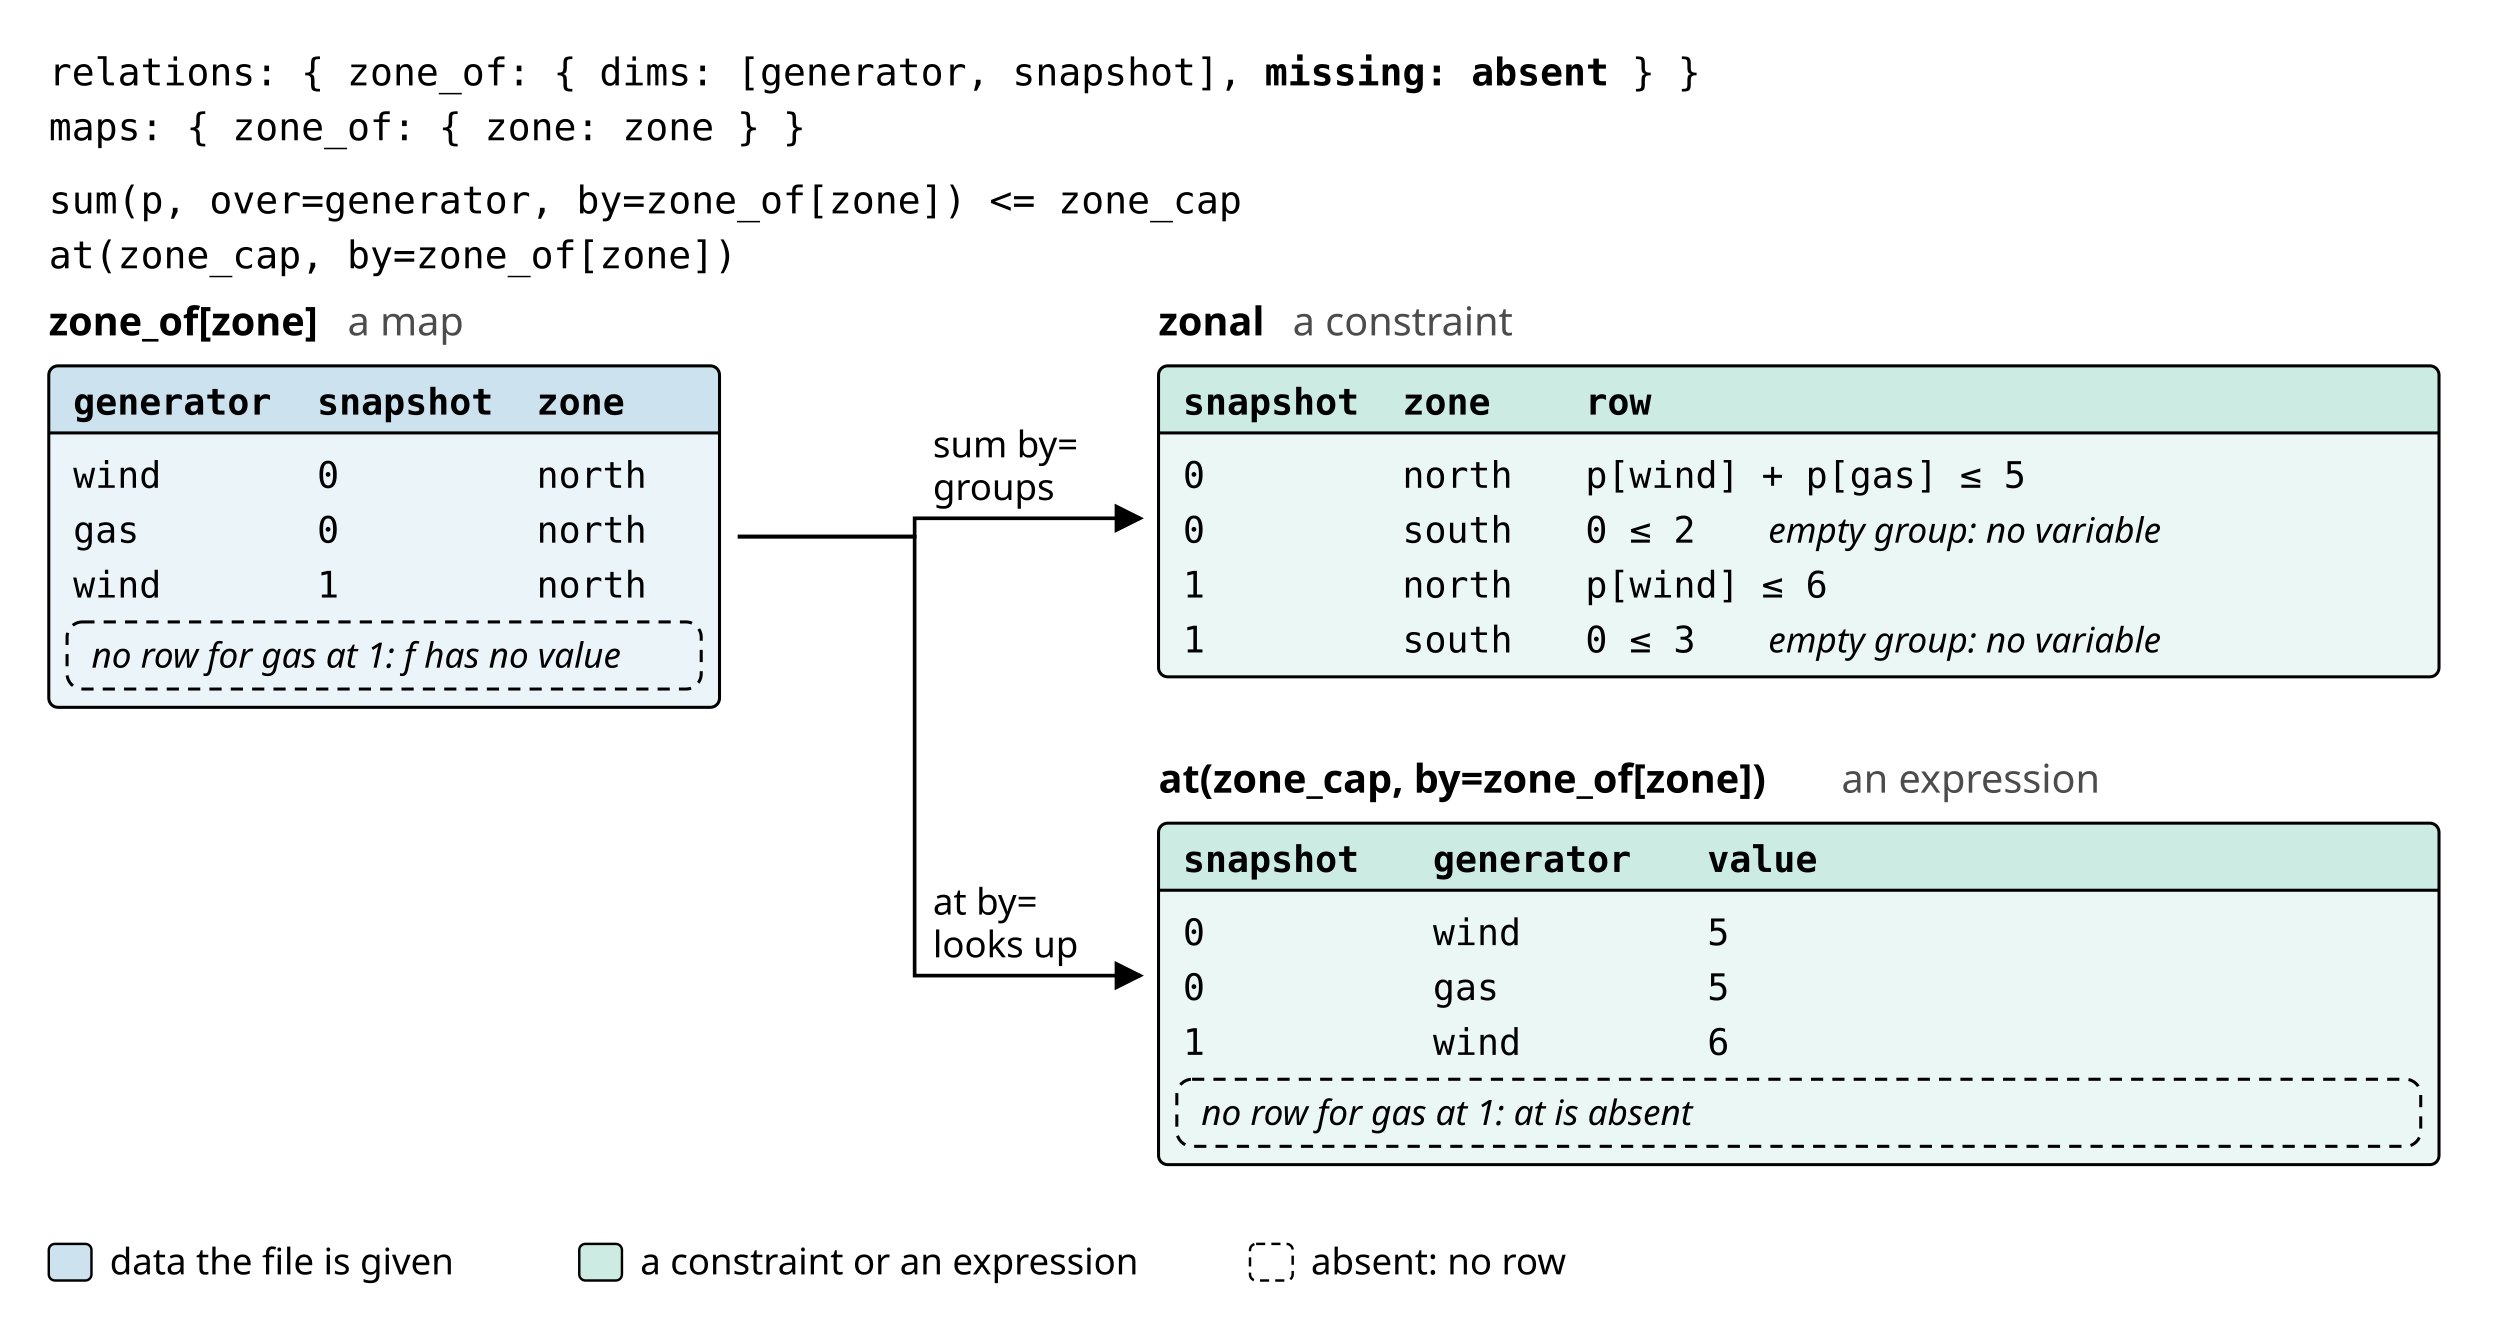
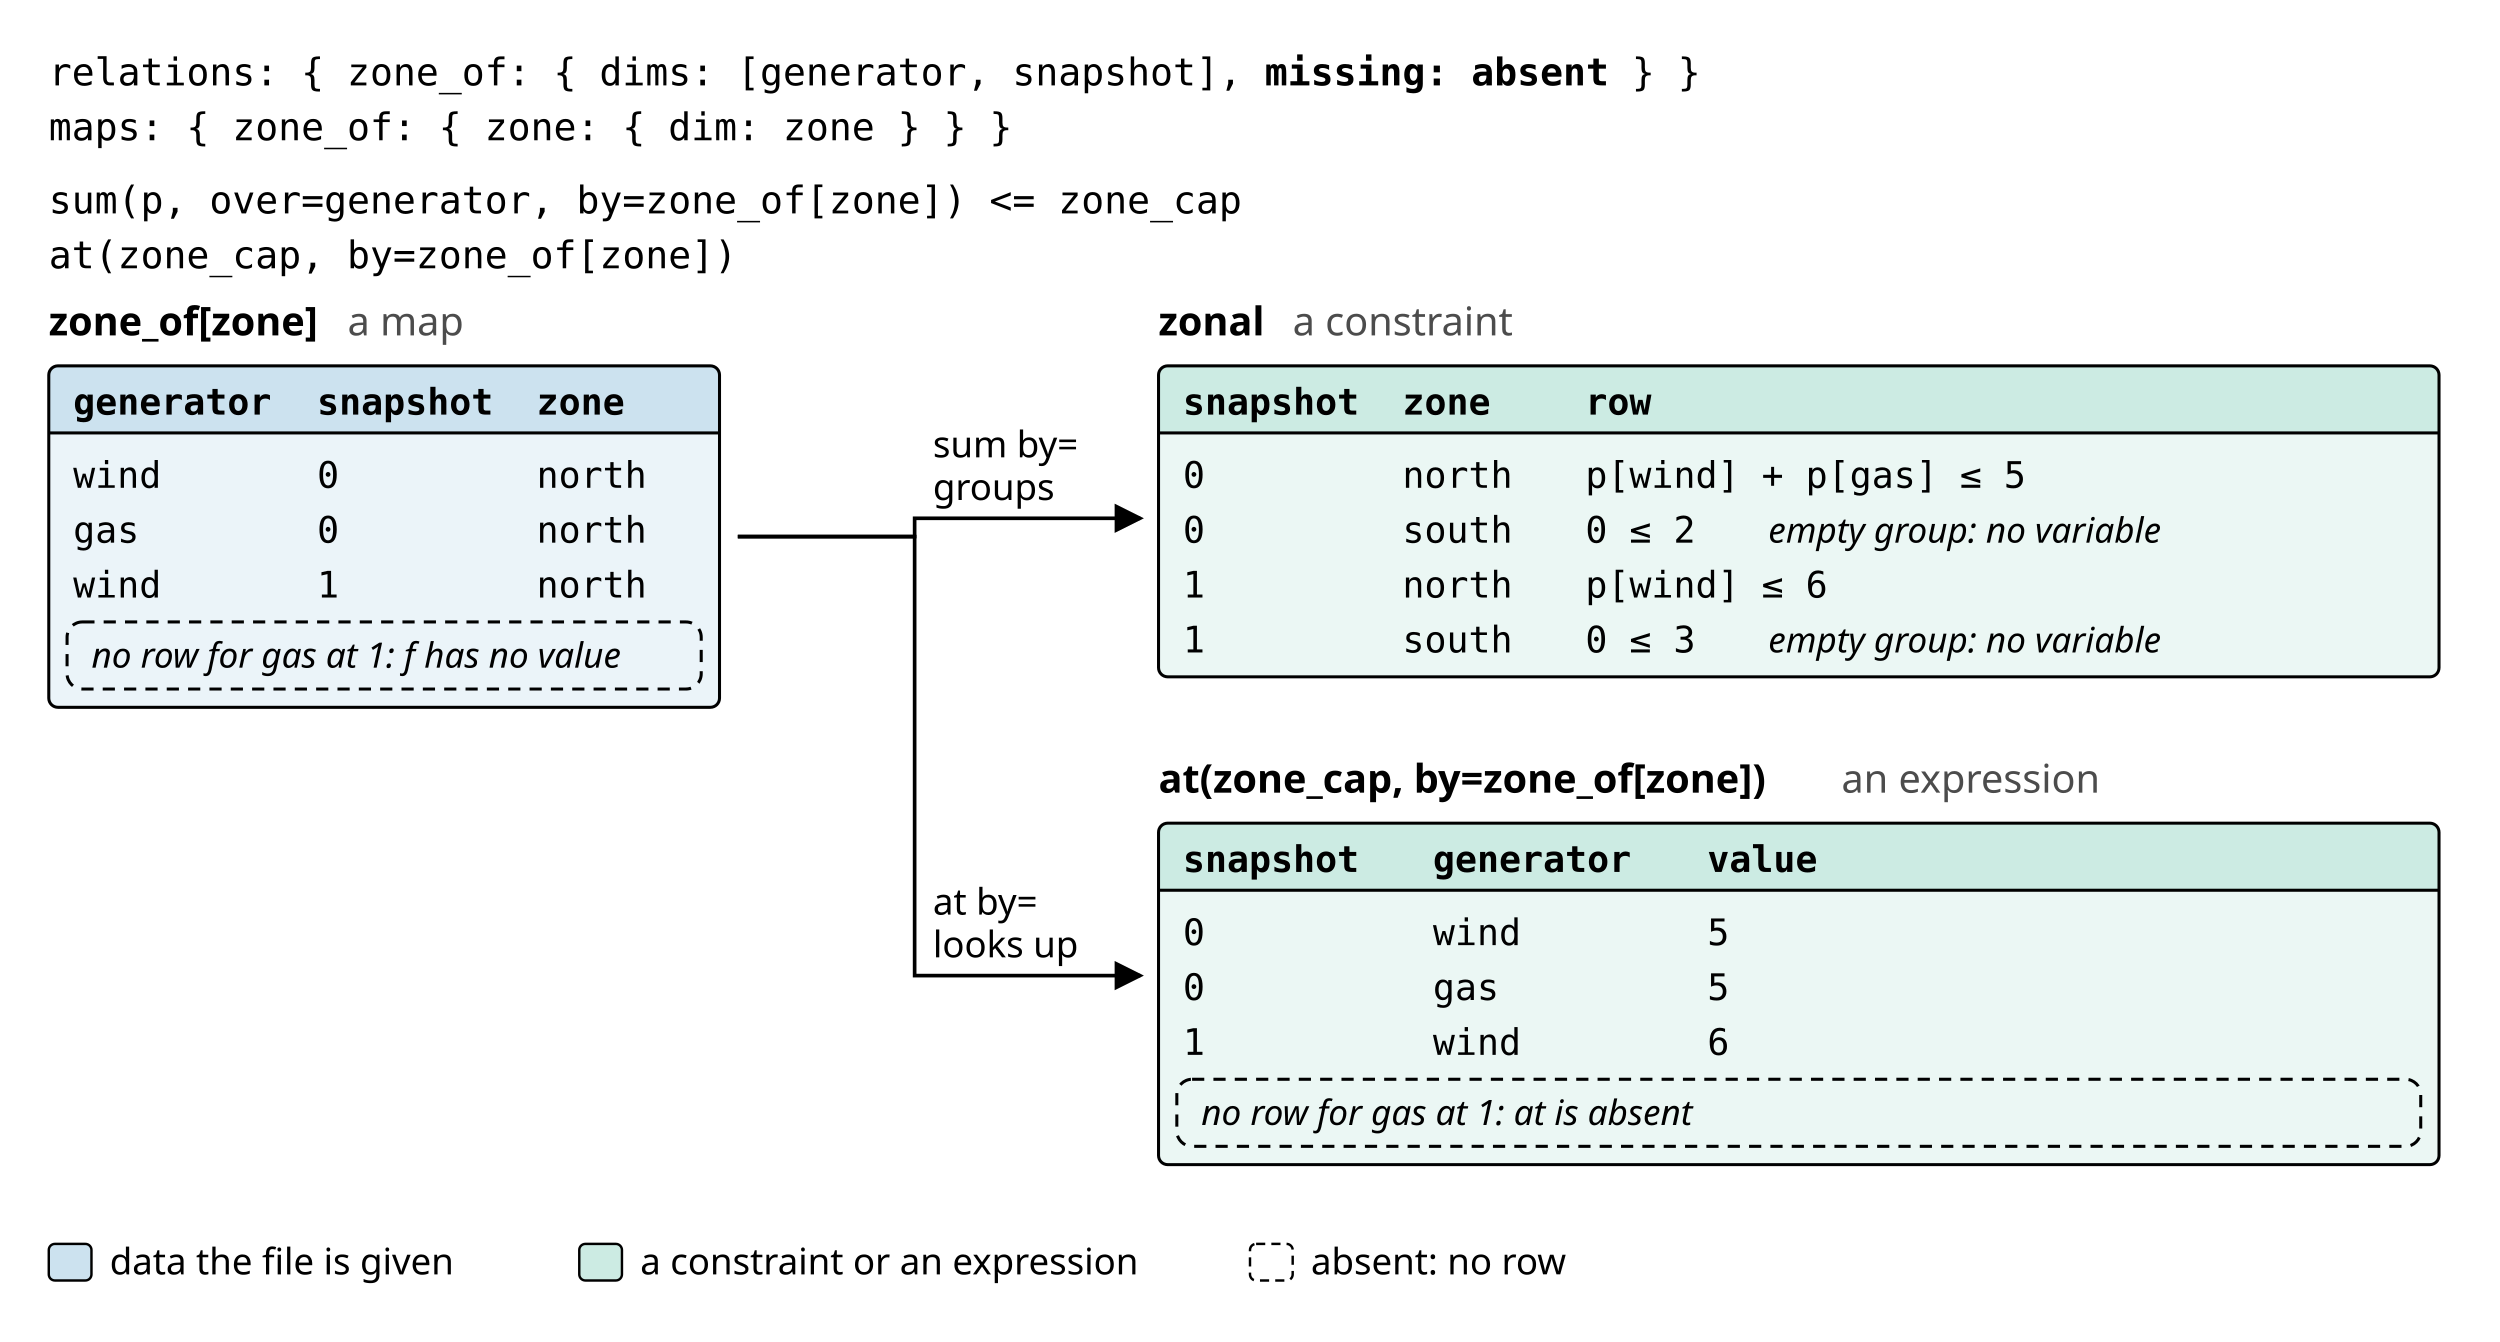
<svg xmlns="http://www.w3.org/2000/svg" viewBox="0 0 820 440" width="820" height="440" style="max-width: 100%; height: auto" role="img" aria-labelledby="lme-t lme-d" font-family="ui-sans-serif, system-ui, sans-serif" font-size="13">
  <defs>
    <marker id="lme-arrow" viewBox="0 0 8 8" refX="7" refY="4" markerWidth="8" markerHeight="8" orient="auto">
      <path d="M0,0 L8,4 L0,8 z" fill="currentColor" />
    </marker>
  </defs>
  <g stroke="none">
    <path d="M16,142 H236 V229 A3,3 0 0 1 233,232 H19 A3,3 0 0 1 16,229 Z" fill="#0072B2" fill-opacity="0.08" />
    <path d="M16,142 V123 A3,3 0 0 1 19,120 H233 A3,3 0 0 1 236,123 V142 Z" fill="#0072B2" fill-opacity="0.2" />
    <path d="M380,142 H800 V219 A3,3 0 0 1 797,222 H383 A3,3 0 0 1 380,219 Z" fill="#009E73" fill-opacity="0.08" />
    <path d="M380,142 V123 A3,3 0 0 1 383,120 H797 A3,3 0 0 1 800,123 V142 Z" fill="#009E73" fill-opacity="0.2" />
    <path d="M380,292 H800 V379 A3,3 0 0 1 797,382 H383 A3,3 0 0 1 380,379 Z" fill="#009E73" fill-opacity="0.08" />
    <path d="M380,292 V273 A3,3 0 0 1 383,270 H797 A3,3 0 0 1 800,273 V292 Z" fill="#009E73" fill-opacity="0.2" />
  </g>
  <g fill="currentColor">
    <g font-family="ui-monospace, SFMono-Regular, Menlo, monospace" font-size="12.5">
      <text x="16" y="28">relations: { zone_of: { dims: [generator, snapshot], <tspan font-weight="bold">missing: absent</tspan> } }</text>
-       <text x="16" y="46">maps: { zone_of: { zone: zone } }</text>
+       <text x="16" y="46">maps: { zone_of: { zone: { dim: zone } } }</text>
      <text x="16" y="70">sum(p, over=generator, by=zone_of[zone]) &lt;= zone_cap</text>
      <text x="16" y="88">at(zone_cap, by=zone_of[zone])</text>
    </g>
    <text x="16" y="110" font-weight="bold">zone_of[zone]</text>
    <text x="114" y="110" fill-opacity="0.7">a map</text>
    <text x="380" y="110" font-weight="bold">zonal</text>
    <text x="424" y="110" fill-opacity="0.7">a constraint</text>
    <text x="380" y="260" font-weight="bold">at(zone_cap, by=zone_of[zone])</text>
    <text x="604" y="260" fill-opacity="0.7">an expression</text>
    <g font-family="ui-monospace, SFMono-Regular, Menlo, monospace" font-size="12">
      <text x="24" y="136" font-weight="bold">generator</text>
      <text x="104" y="136" font-weight="bold">snapshot</text>
      <text x="176" y="136" font-weight="bold">zone</text>
      <text x="24" y="160">wind</text>
      <text x="104" y="160">0</text>
      <text x="176" y="160">north</text>
      <text x="24" y="178">gas</text>
      <text x="104" y="178">0</text>
      <text x="176" y="178">north</text>
      <text x="24" y="196">wind</text>
      <text x="104" y="196">1</text>
      <text x="176" y="196">north</text>
      <text x="388" y="136" font-weight="bold">snapshot</text>
      <text x="460" y="136" font-weight="bold">zone</text>
      <text x="520" y="136" font-weight="bold">row</text>
      <text x="388" y="160">0</text>
      <text x="460" y="160">north</text>
      <text x="520" y="160">p[wind] + p[gas] ≤ 5</text>
      <text x="388" y="178">0</text>
      <text x="460" y="178">south</text>
      <text x="520" y="178">0 ≤ 2</text>
      <text x="388" y="196">1</text>
      <text x="460" y="196">north</text>
      <text x="520" y="196">p[wind] ≤ 6</text>
      <text x="388" y="214">1</text>
      <text x="460" y="214">south</text>
      <text x="520" y="214">0 ≤ 3</text>
      <text x="388" y="286" font-weight="bold">snapshot</text>
      <text x="470" y="286" font-weight="bold">generator</text>
      <text x="560" y="286" font-weight="bold">value</text>
      <text x="388" y="310">0</text>
      <text x="470" y="310">wind</text>
      <text x="560" y="310">5</text>
      <text x="388" y="328">0</text>
      <text x="470" y="328">gas</text>
      <text x="560" y="328">5</text>
      <text x="388" y="346">1</text>
      <text x="470" y="346">wind</text>
      <text x="560" y="346">6</text>
    </g>
    <g font-style="italic" font-size="11.5">
      <text x="580" y="178">empty group: no variable</text>
      <text x="580" y="214">empty group: no variable</text>
      <text x="30" y="219">no row for gas at 1: f has no value</text>
      <text x="394" y="369">no row for gas at 1: at is absent</text>
    </g>
  </g>
  <g fill="none" stroke="currentColor" stroke-width="1">
    <rect x="16" y="120" width="220" height="112" rx="3" />
    <line x1="16" y1="142" x2="236" y2="142" />
    <rect x="380" y="120" width="420" height="102" rx="3" />
    <line x1="380" y1="142" x2="800" y2="142" />
    <rect x="380" y="270" width="420" height="112" rx="3" />
    <line x1="380" y1="292" x2="800" y2="292" />
  </g>
  <g fill="none" stroke="currentColor" stroke-width="1" stroke-dasharray="4 3">
    <rect x="22" y="204" width="208" height="22" rx="5" />
    <rect x="386" y="354" width="408" height="22" rx="5" />
  </g>
  <g stroke="currentColor" fill="none" stroke-width="1.2" marker-end="url(#lme-arrow)">
    <path d="M242,176 H300 V170 H374" />
    <path d="M242,176 H300 V320 H374" />
  </g>
  <g fill="currentColor" font-size="12">
    <text x="306" y="150">sum by=</text>
    <text x="306" y="164">groups</text>
    <text x="306" y="300">at by=</text>
    <text x="306" y="314">looks up</text>
  </g>
  <g font-size="12">
    <rect x="16" y="408" width="14" height="12" rx="2" fill="#0072B2" fill-opacity="0.2" stroke="currentColor" stroke-width="0.8" />
    <text x="36" y="418" fill="currentColor">data the file is given</text>
    <rect x="190" y="408" width="14" height="12" rx="2" fill="#009E73" fill-opacity="0.2" stroke="currentColor" stroke-width="0.8" />
    <text x="210" y="418" fill="currentColor">a constraint or an expression</text>
    <rect x="410" y="408" width="14" height="12" rx="2" fill="none" stroke="currentColor" stroke-width="0.8" stroke-dasharray="3 2" />
    <text x="430" y="418" fill="currentColor">absent: no row</text>
  </g>
</svg>
